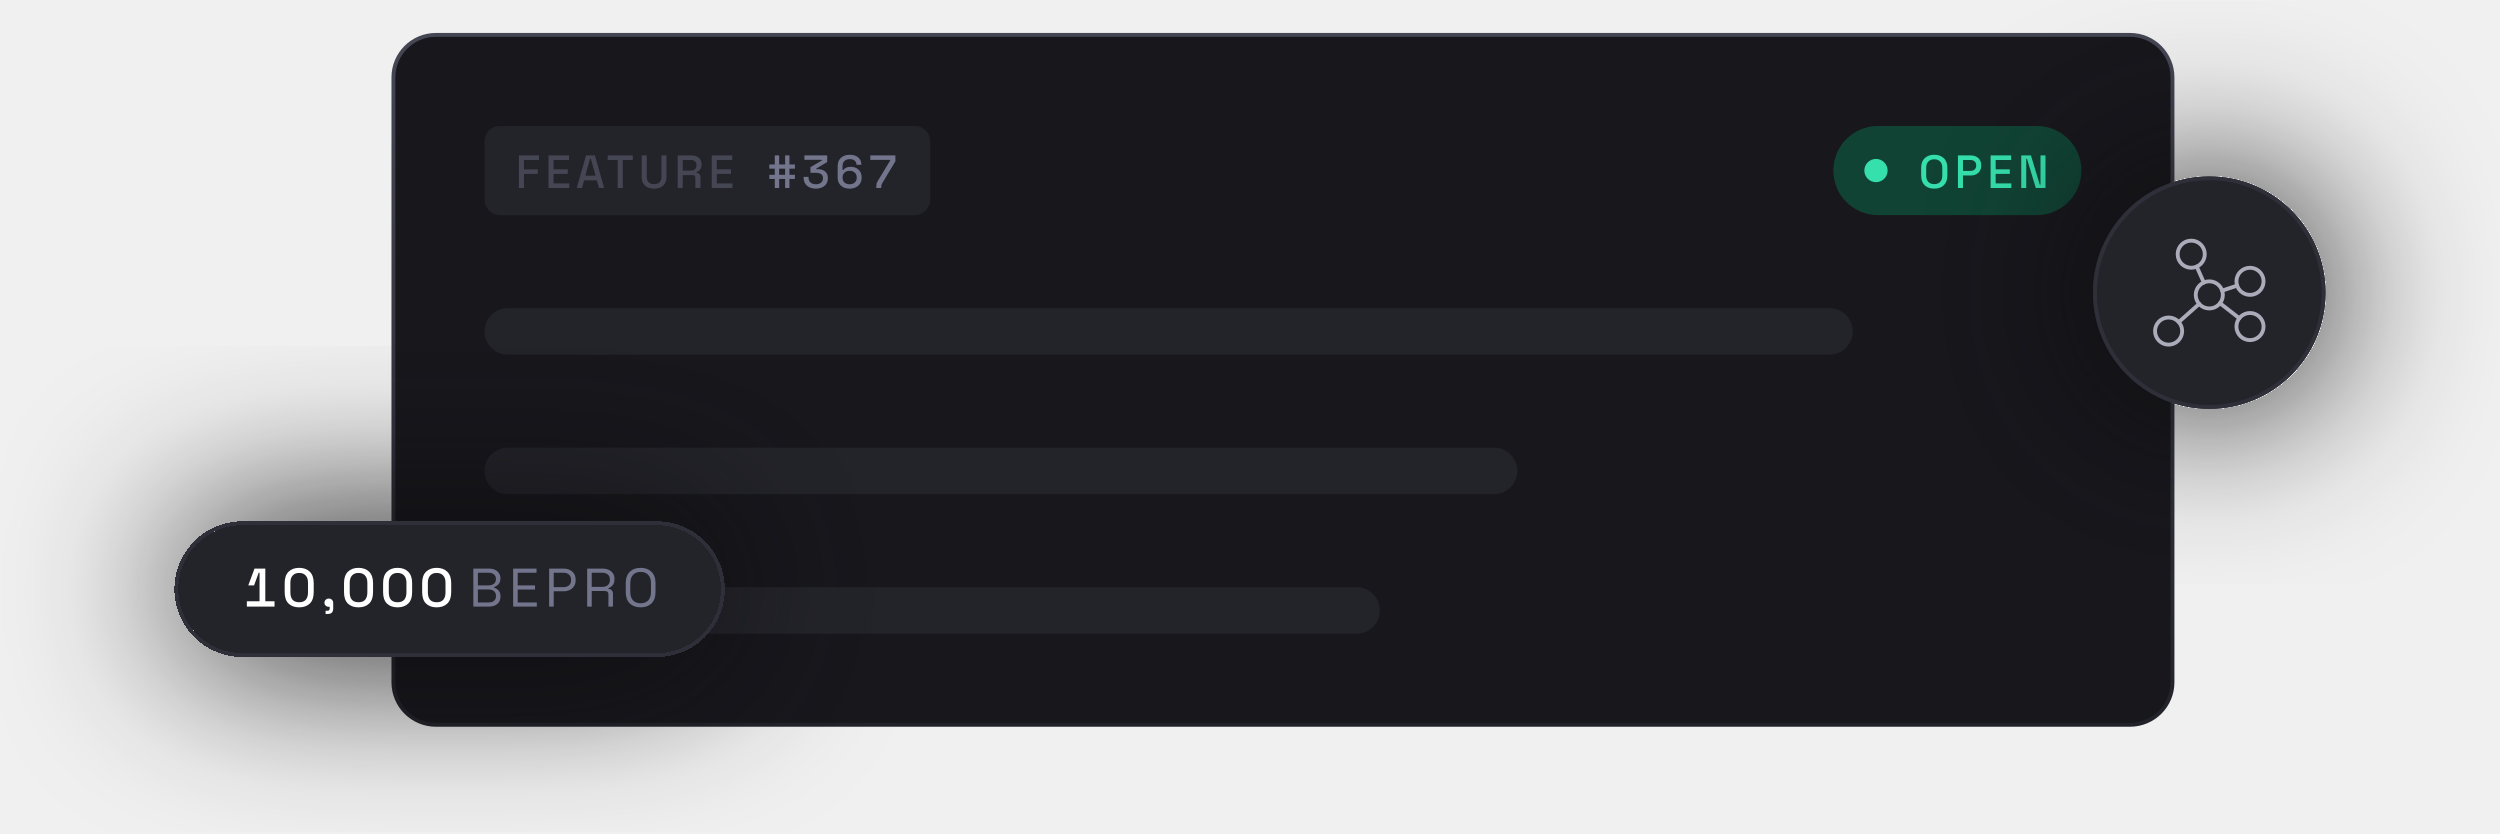
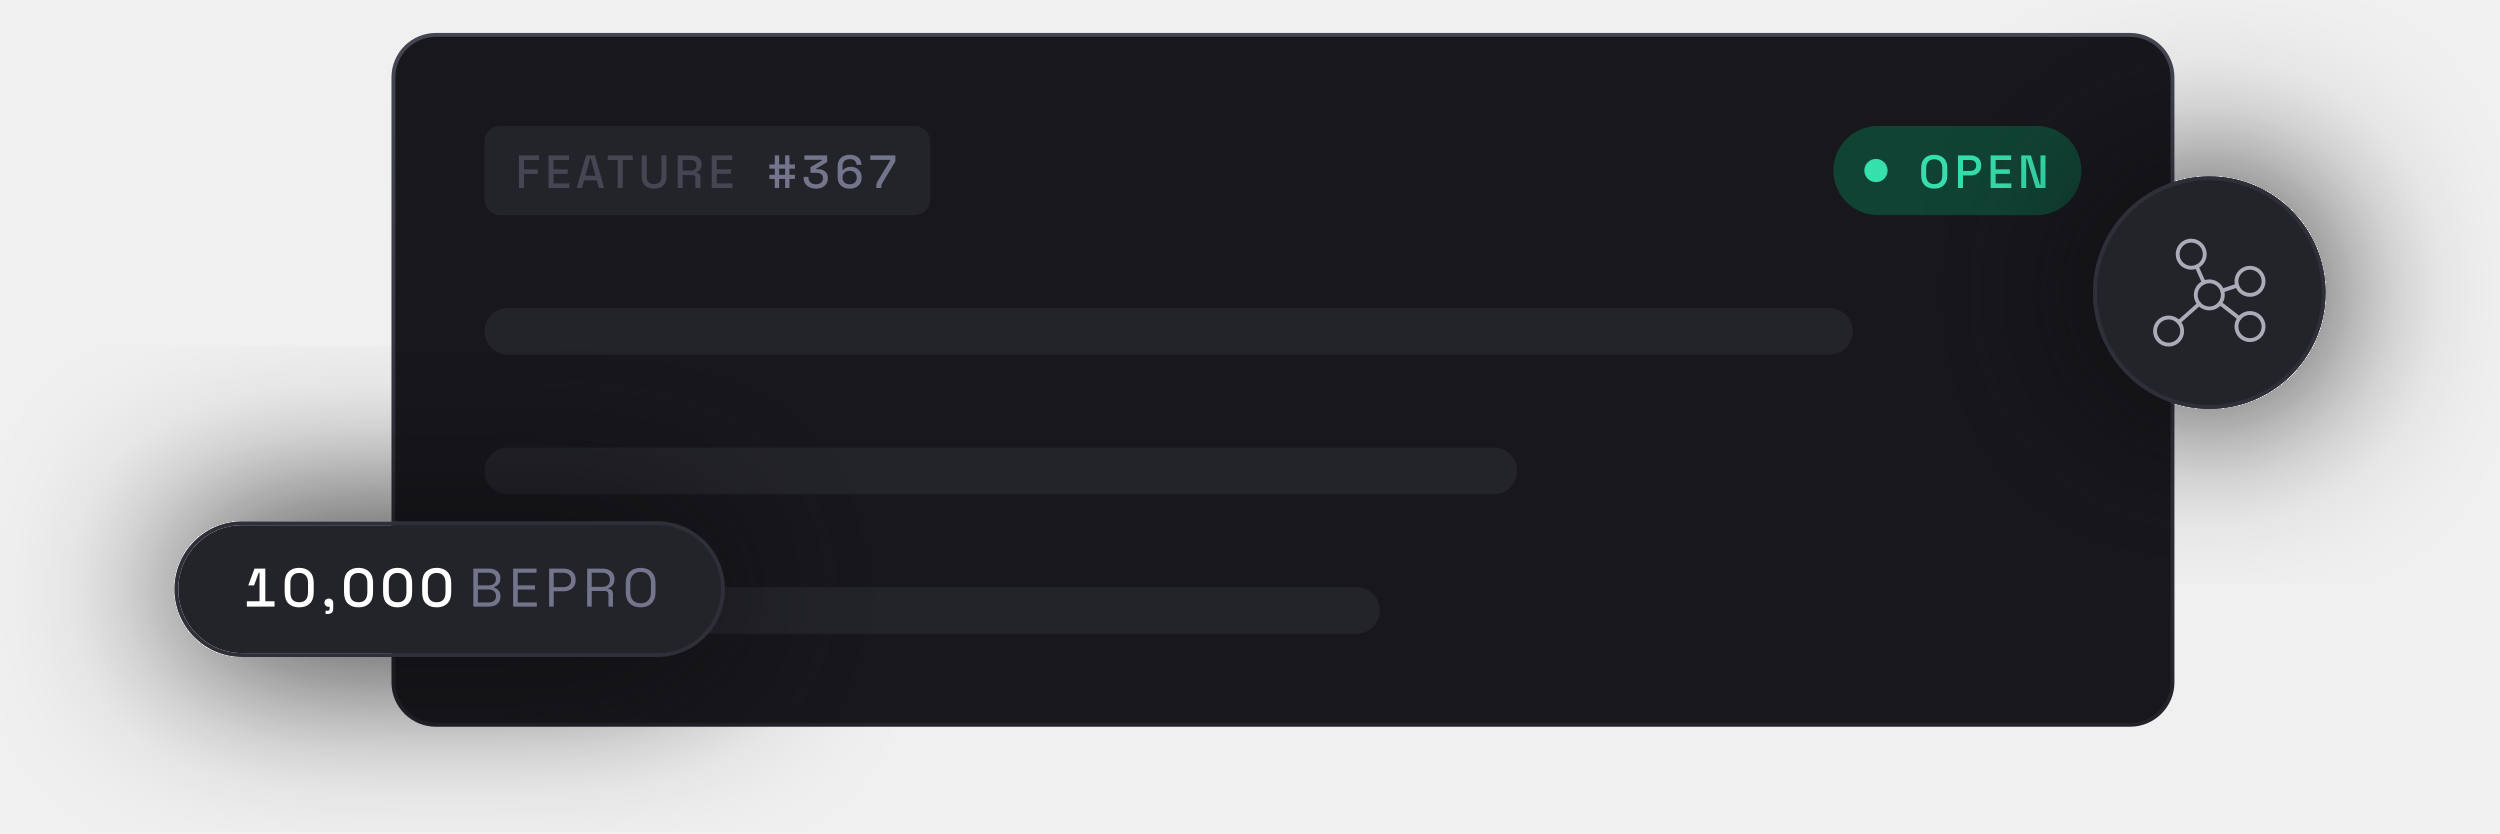
<svg xmlns="http://www.w3.org/2000/svg" width="645" height="215" viewBox="0 0 645 215" fill="none">
  <rect x="101.5" y="9" width="459" height="178" rx="10.961" fill="#17171C" />
  <rect x="125" y="32.5" width="115" height="23" rx="4" fill="#23232A" />
  <path d="M133.876 48.5V40.1H139.06V41.276H135.172V43.7H138.748V44.876H135.172V48.5H133.876ZM141.521 48.5V40.1H146.813V41.276H142.817V43.688H146.477V44.864H142.817V47.324H146.873V48.5H141.521ZM148.8 48.5L151.2 40.1H153.48L155.868 48.5H154.536L153.984 46.52H150.696L150.144 48.5H148.8ZM151.02 45.32H153.66L152.436 40.904H152.244L151.02 45.32ZM159.367 48.5V41.276H156.787V40.1H163.243V41.276H160.663V48.5H159.367ZM168.761 48.668C168.097 48.668 167.525 48.548 167.045 48.308C166.573 48.068 166.205 47.724 165.941 47.276C165.685 46.82 165.557 46.268 165.557 45.62V40.1H166.865V45.656C166.865 46.248 167.029 46.704 167.357 47.024C167.685 47.344 168.153 47.504 168.761 47.504C169.369 47.504 169.837 47.344 170.165 47.024C170.493 46.704 170.657 46.248 170.657 45.656V40.1H171.953V45.62C171.953 46.268 171.825 46.82 171.569 47.276C171.313 47.724 170.945 48.068 170.465 48.308C169.985 48.548 169.417 48.668 168.761 48.668ZM174.845 48.5V40.1H178.373C178.893 40.1 179.349 40.192 179.741 40.376C180.141 40.552 180.449 40.808 180.665 41.144C180.889 41.48 181.001 41.88 181.001 42.344V42.476C181.001 43.004 180.873 43.428 180.617 43.748C180.369 44.06 180.065 44.28 179.705 44.408V44.6C180.009 44.616 180.253 44.72 180.437 44.912C180.621 45.096 180.713 45.364 180.713 45.716V48.5H179.405V45.896C179.405 45.68 179.349 45.508 179.237 45.38C179.125 45.252 178.945 45.188 178.697 45.188H176.141V48.5H174.845ZM176.141 44.012H178.229C178.693 44.012 179.053 43.896 179.309 43.664C179.565 43.424 179.693 43.1 179.693 42.692V42.596C179.693 42.188 179.565 41.868 179.309 41.636C179.061 41.396 178.701 41.276 178.229 41.276H176.141V44.012ZM183.627 48.5V40.1H188.919V41.276H184.923V43.688H188.583V44.864H184.923V47.324H188.979V48.5H183.627Z" fill="#454654" />
  <path d="M199.896 48.5V46.16H198.492V45.092H199.896V43.508H198.492V42.44H199.896V40.1H201.024V42.44H202.56V40.1H203.676V42.44H205.092V43.508H203.676V45.092H205.092V46.16H203.676V48.5H202.56V46.16H201.024V48.5H199.896ZM201.024 45.092H202.56V43.508H201.024V45.092ZM210.502 48.668C209.886 48.668 209.338 48.556 208.858 48.332C208.378 48.108 208.002 47.784 207.73 47.36C207.466 46.936 207.334 46.432 207.334 45.848V45.632H208.594V45.824C208.594 46.352 208.766 46.772 209.11 47.084C209.462 47.388 209.926 47.54 210.502 47.54C211.078 47.54 211.526 47.396 211.846 47.108C212.166 46.82 212.326 46.456 212.326 46.016V45.908C212.326 45.596 212.25 45.344 212.098 45.152C211.946 44.96 211.742 44.82 211.486 44.732C211.23 44.636 210.942 44.588 210.622 44.588H209.098V43.136L212.05 41.396V41.228H207.538V40.1H213.418V41.804L210.598 43.484V43.652H211.114C211.538 43.652 211.938 43.732 212.314 43.892C212.69 44.052 212.994 44.296 213.226 44.624C213.466 44.952 213.586 45.368 213.586 45.872V46.016C213.586 46.552 213.458 47.02 213.202 47.42C212.946 47.812 212.586 48.12 212.122 48.344C211.658 48.56 211.118 48.668 210.502 48.668ZM219.191 48.668C218.583 48.668 218.047 48.552 217.583 48.32C217.119 48.08 216.759 47.748 216.503 47.324C216.247 46.9 216.119 46.408 216.119 45.848V42.944C216.119 42.288 216.247 41.736 216.503 41.288C216.767 40.84 217.135 40.504 217.607 40.28C218.079 40.048 218.627 39.932 219.251 39.932C219.867 39.932 220.399 40.04 220.847 40.256C221.295 40.464 221.639 40.764 221.879 41.156C222.119 41.54 222.239 41.992 222.239 42.512H220.967C220.967 42.096 220.827 41.752 220.547 41.48C220.275 41.2 219.843 41.06 219.251 41.06C218.651 41.06 218.187 41.22 217.859 41.54C217.539 41.852 217.379 42.288 217.379 42.848V43.856H217.571C217.707 43.664 217.927 43.48 218.231 43.304C218.543 43.128 218.983 43.04 219.551 43.04C220.047 43.04 220.503 43.148 220.919 43.364C221.335 43.58 221.667 43.888 221.915 44.288C222.171 44.688 222.299 45.172 222.299 45.74V45.884C222.299 46.436 222.167 46.924 221.903 47.348C221.639 47.764 221.271 48.088 220.799 48.32C220.335 48.552 219.799 48.668 219.191 48.668ZM219.203 47.54C219.763 47.54 220.207 47.388 220.535 47.084C220.871 46.78 221.039 46.372 221.039 45.86V45.764C221.039 45.42 220.963 45.124 220.811 44.876C220.659 44.62 220.443 44.42 220.163 44.276C219.891 44.132 219.571 44.06 219.203 44.06C218.843 44.06 218.523 44.132 218.243 44.276C217.971 44.42 217.759 44.62 217.607 44.876C217.455 45.124 217.379 45.42 217.379 45.764V45.86C217.379 46.372 217.543 46.78 217.871 47.084C218.207 47.388 218.651 47.54 219.203 47.54ZM226.081 48.5V48.2C226.081 47.896 226.101 47.644 226.141 47.444C226.181 47.236 226.285 46.996 226.453 46.724L229.669 41.408V41.24H224.545V40.1H231.013V41.612L227.629 47.252C227.525 47.428 227.453 47.588 227.413 47.732C227.381 47.868 227.365 48.04 227.365 48.248V48.5H226.081Z" fill="#73758C" />
  <rect x="473" y="32.5" width="64" height="23" rx="11.5" fill="#104334" />
  <circle cx="484" cy="44" r="3" fill="#35E0AD" />
  <path d="M499.032 48.668C498 48.668 497.18 48.38 496.572 47.804C495.964 47.22 495.66 46.38 495.66 45.284V43.316C495.66 42.22 495.964 41.384 496.572 40.808C497.18 40.224 498 39.932 499.032 39.932C500.064 39.932 500.884 40.224 501.492 40.808C502.108 41.384 502.416 42.22 502.416 43.316V45.284C502.416 46.38 502.108 47.22 501.492 47.804C500.884 48.38 500.064 48.668 499.032 48.668ZM499.032 47.504C499.696 47.504 500.208 47.312 500.568 46.928C500.928 46.536 501.108 46.004 501.108 45.332V43.268C501.108 42.596 500.928 42.068 500.568 41.684C500.208 41.292 499.696 41.096 499.032 41.096C498.384 41.096 497.876 41.292 497.508 41.684C497.14 42.068 496.956 42.596 496.956 43.268V45.332C496.956 46.004 497.14 46.536 497.508 46.928C497.876 47.312 498.384 47.504 499.032 47.504ZM505.15 48.5V40.1H508.486C508.998 40.1 509.454 40.204 509.854 40.412C510.262 40.612 510.578 40.9 510.802 41.276C511.034 41.644 511.15 42.088 511.15 42.608V42.764C511.15 43.284 511.03 43.732 510.79 44.108C510.558 44.484 510.242 44.772 509.842 44.972C509.442 45.172 508.99 45.272 508.486 45.272H506.446V48.5H505.15ZM506.446 44.096H508.354C508.81 44.096 509.174 43.976 509.446 43.736C509.718 43.496 509.854 43.168 509.854 42.752V42.632C509.854 42.208 509.718 41.876 509.446 41.636C509.174 41.396 508.81 41.276 508.354 41.276H506.446V44.096ZM513.581 48.5V40.1H518.873V41.276H514.877V43.688H518.537V44.864H514.877V47.324H518.933V48.5H513.581ZM521.484 48.5V40.1H523.98L526.26 47.636H526.452V40.1H527.736V48.5H525.24L522.96 40.952H522.768V48.5H521.484Z" fill="#35E0AD" />
  <rect x="125" y="79.5" width="353" height="12" rx="6" fill="#23232A" />
  <rect x="125" y="115.5" width="266.461" height="12" rx="6" fill="#23232A" />
  <rect x="125" y="151.5" width="231" height="12" rx="6" fill="#23232A" />
  <rect x="101.5" y="9" width="459" height="178" rx="10.961" stroke="url(#paint0_linear_289_2631)" />
  <g filter="url(#filter0_d_289_2631)">
-     <rect x="46" y="135.5" width="140" height="33" rx="16.5" fill="#23232A" shape-rendering="crispEdges" />
+     <rect x="46" y="135.5" width="140" height="33" rx="16.5" fill="#23232A" shape-rendering="geometricPrecision" />
    <path d="M66.964 156.5V147.764H66.74L65.55 151.04H64.052L65.662 146.7H68.448V156.5H66.964ZM63.688 156.5V155.128H70.828V156.5H63.688ZM77.185 156.696C76.047 156.696 75.137 156.374 74.455 155.73C73.783 155.077 73.447 154.097 73.447 152.79V150.41C73.447 149.131 73.783 148.161 74.455 147.498C75.137 146.835 76.047 146.504 77.185 146.504C78.333 146.504 79.243 146.835 79.915 147.498C80.597 148.161 80.937 149.131 80.937 150.41V152.79C80.937 154.097 80.597 155.077 79.915 155.73C79.243 156.374 78.333 156.696 77.185 156.696ZM77.185 155.38C77.96 155.38 78.534 155.161 78.907 154.722C79.281 154.274 79.467 153.649 79.467 152.846V150.326C79.467 149.523 79.267 148.907 78.865 148.478C78.464 148.039 77.904 147.82 77.185 147.82C76.457 147.82 75.897 148.044 75.505 148.492C75.113 148.931 74.917 149.542 74.917 150.326V152.846C74.917 153.667 75.104 154.297 75.477 154.736C75.86 155.165 76.429 155.38 77.185 155.38ZM84.005 158.404V157.578H84.481C84.864 157.578 85.055 157.387 85.055 157.004V156.556H84.845C84.518 156.556 84.248 156.458 84.033 156.262C83.818 156.066 83.711 155.819 83.711 155.52C83.711 155.193 83.818 154.932 84.033 154.736C84.248 154.531 84.518 154.428 84.845 154.428C85.172 154.428 85.438 154.535 85.643 154.75C85.858 154.955 85.965 155.226 85.965 155.562V157.018C85.965 157.942 85.503 158.404 84.579 158.404H84.005ZM92.495 156.696C91.356 156.696 90.446 156.374 89.765 155.73C89.093 155.077 88.757 154.097 88.757 152.79V150.41C88.757 149.131 89.093 148.161 89.765 147.498C90.446 146.835 91.356 146.504 92.495 146.504C93.643 146.504 94.553 146.835 95.225 147.498C95.906 148.161 96.247 149.131 96.247 150.41V152.79C96.247 154.097 95.906 155.077 95.225 155.73C94.553 156.374 93.643 156.696 92.495 156.696ZM92.495 155.38C93.27 155.38 93.844 155.161 94.217 154.722C94.59 154.274 94.777 153.649 94.777 152.846V150.326C94.777 149.523 94.576 148.907 94.175 148.478C93.774 148.039 93.214 147.82 92.495 147.82C91.767 147.82 91.207 148.044 90.815 148.492C90.423 148.931 90.227 149.542 90.227 150.326V152.846C90.227 153.667 90.414 154.297 90.787 154.736C91.17 155.165 91.739 155.38 92.495 155.38ZM102.577 156.696C101.438 156.696 100.528 156.374 99.847 155.73C99.175 155.077 98.839 154.097 98.839 152.79V150.41C98.839 149.131 99.175 148.161 99.847 147.498C100.528 146.835 101.438 146.504 102.577 146.504C103.725 146.504 104.635 146.835 105.307 147.498C105.988 148.161 106.329 149.131 106.329 150.41V152.79C106.329 154.097 105.988 155.077 105.307 155.73C104.635 156.374 103.725 156.696 102.577 156.696ZM102.577 155.38C103.351 155.38 103.925 155.161 104.299 154.722C104.672 154.274 104.859 153.649 104.859 152.846V150.326C104.859 149.523 104.658 148.907 104.257 148.478C103.855 148.039 103.295 147.82 102.577 147.82C101.849 147.82 101.289 148.044 100.897 148.492C100.505 148.931 100.309 149.542 100.309 150.326V152.846C100.309 153.667 100.495 154.297 100.869 154.736C101.251 155.165 101.821 155.38 102.577 155.38ZM112.658 156.696C111.52 156.696 110.61 156.374 109.928 155.73C109.256 155.077 108.92 154.097 108.92 152.79V150.41C108.92 149.131 109.256 148.161 109.928 147.498C110.61 146.835 111.52 146.504 112.658 146.504C113.806 146.504 114.716 146.835 115.388 147.498C116.07 148.161 116.41 149.131 116.41 150.41V152.79C116.41 154.097 116.07 155.077 115.388 155.73C114.716 156.374 113.806 156.696 112.658 156.696ZM112.658 155.38C113.433 155.38 114.007 155.161 114.38 154.722C114.754 154.274 114.94 153.649 114.94 152.846V150.326C114.94 149.523 114.74 148.907 114.338 148.478C113.937 148.039 113.377 147.82 112.658 147.82C111.93 147.82 111.37 148.044 110.978 148.492C110.586 148.931 110.39 149.542 110.39 150.326V152.846C110.39 153.667 110.577 154.297 110.95 154.736C111.333 155.165 111.902 155.38 112.658 155.38Z" fill="white" />
    <path d="M122.12 156.5V146.7H126.194C126.763 146.7 127.267 146.803 127.706 147.008C128.145 147.213 128.485 147.503 128.728 147.876C128.98 148.24 129.106 148.669 129.106 149.164V149.276C129.106 149.733 129.017 150.111 128.84 150.41C128.672 150.699 128.462 150.928 128.21 151.096C127.967 151.255 127.729 151.371 127.496 151.446V151.642C127.729 151.698 127.972 151.81 128.224 151.978C128.476 152.137 128.686 152.365 128.854 152.664C129.031 152.963 129.12 153.341 129.12 153.798V153.938C129.12 154.47 128.994 154.932 128.742 155.324C128.49 155.707 128.14 156.001 127.692 156.206C127.253 156.402 126.749 156.5 126.18 156.5H122.12ZM123.296 155.436H126.054C126.67 155.436 127.141 155.291 127.468 155.002C127.795 154.713 127.958 154.321 127.958 153.826V153.7C127.958 153.205 127.795 152.813 127.468 152.524C127.141 152.235 126.67 152.09 126.054 152.09H123.296V155.436ZM123.296 151.026H126.082C126.651 151.026 127.104 150.886 127.44 150.606C127.776 150.317 127.944 149.939 127.944 149.472V149.332C127.944 148.856 127.776 148.478 127.44 148.198C127.104 147.909 126.651 147.764 126.082 147.764H123.296V151.026ZM132.393 156.5V146.7H138.427V147.764H133.569V151.04H138.035V152.104H133.569V155.436H138.497V156.5H132.393ZM141.682 156.5V146.7H145.434C146.022 146.7 146.544 146.817 147.002 147.05C147.468 147.274 147.837 147.596 148.108 148.016C148.378 148.436 148.514 148.945 148.514 149.542V149.724C148.514 150.312 148.374 150.821 148.094 151.25C147.823 151.67 147.454 151.992 146.988 152.216C146.521 152.44 146.003 152.552 145.434 152.552H142.858V156.5H141.682ZM142.858 151.488H145.308C145.933 151.488 146.428 151.334 146.792 151.026C147.156 150.709 147.338 150.265 147.338 149.696V149.556C147.338 148.987 147.156 148.548 146.792 148.24C146.437 147.923 145.942 147.764 145.308 147.764H142.858V151.488ZM151.49 156.5V146.7H155.452C156.059 146.7 156.591 146.807 157.048 147.022C157.515 147.227 157.879 147.526 158.14 147.918C158.401 148.301 158.532 148.763 158.532 149.304V149.458C158.532 150.102 158.378 150.611 158.07 150.984C157.762 151.357 157.398 151.609 156.978 151.74V151.936C157.314 151.945 157.589 152.057 157.804 152.272C158.028 152.477 158.14 152.79 158.14 153.21V156.5H156.978V153.35C156.978 153.07 156.899 152.855 156.74 152.706C156.591 152.557 156.362 152.482 156.054 152.482H152.666V156.5H151.49ZM152.666 151.418H155.34C155.984 151.418 156.479 151.264 156.824 150.956C157.179 150.639 157.356 150.2 157.356 149.64V149.542C157.356 148.982 157.183 148.548 156.838 148.24C156.493 147.923 155.993 147.764 155.34 147.764H152.666V151.418ZM165.278 156.696C164.111 156.696 163.178 156.36 162.478 155.688C161.787 155.007 161.442 154.017 161.442 152.72V150.48C161.442 149.183 161.787 148.198 162.478 147.526C163.178 146.845 164.111 146.504 165.278 146.504C166.454 146.504 167.387 146.845 168.078 147.526C168.778 148.198 169.128 149.183 169.128 150.48V152.72C169.128 154.017 168.778 155.007 168.078 155.688C167.387 156.36 166.454 156.696 165.278 156.696ZM165.278 155.646C166.127 155.646 166.785 155.394 167.252 154.89C167.719 154.377 167.952 153.667 167.952 152.762V150.438C167.952 149.533 167.719 148.828 167.252 148.324C166.785 147.811 166.127 147.554 165.278 147.554C164.438 147.554 163.785 147.811 163.318 148.324C162.851 148.828 162.618 149.533 162.618 150.438V152.762C162.618 153.667 162.851 154.377 163.318 154.89C163.785 155.394 164.438 155.646 165.278 155.646Z" fill="#73758C" />
-     <rect x="45.5" y="135" width="141" height="34" rx="17" stroke="#2E2F38" shape-rendering="crispEdges" />
+     <rect x="45.5" y="135" width="141" height="34" rx="17" stroke="#2E2F38" shape-rendering="geometricPrecision" />
  </g>
  <g filter="url(#filter1_d_289_2631)">
    <rect x="540" y="45.5" width="60" height="60" rx="30" fill="#23232A" />
    <path d="M570 79.583C571.933 79.583 573.5 78.016 573.5 76.083C573.5 74.15 571.933 72.583 570 72.583C568.067 72.583 566.5 74.15 566.5 76.083C566.5 78.016 568.067 79.583 570 79.583Z" stroke="#ABACBA" strokeWidth="1.2" stroke-linecap="round" stroke-linejoin="round" />
    <path d="M565.333 69.083C567.266 69.083 568.833 67.516 568.833 65.583C568.833 63.65 567.266 62.083 565.333 62.083C563.4 62.083 561.833 63.65 561.833 65.583C561.833 67.516 563.4 69.083 565.333 69.083Z" stroke="#ABACBA" strokeWidth="1.2" stroke-linecap="round" stroke-linejoin="round" />
    <path d="M580.5 76.083C582.433 76.083 584 74.516 584 72.583C584 70.65 582.433 69.083 580.5 69.083C578.567 69.083 577 70.65 577 72.583C577 74.516 578.567 76.083 580.5 76.083Z" stroke="#ABACBA" strokeWidth="1.2" stroke-linecap="round" stroke-linejoin="round" />
    <path d="M580.5 87.75C582.433 87.75 584 86.183 584 84.25C584 82.317 582.433 80.75 580.5 80.75C578.567 80.75 577 82.317 577 84.25C577 86.183 578.567 87.75 580.5 87.75Z" stroke="#ABACBA" strokeWidth="1.2" stroke-linecap="round" stroke-linejoin="round" />
    <path d="M559.5 88.916C561.433 88.916 563 87.35 563 85.416C563 83.484 561.433 81.916 559.5 81.916C557.567 81.916 556 83.484 556 85.416C556 87.35 557.567 88.916 559.5 88.916Z" stroke="#ABACBA" strokeWidth="1.2" stroke-linecap="round" stroke-linejoin="round" />
    <path d="M568.586 72.889L566.748 68.777" stroke="#ABACBA" strokeWidth="1.2" stroke-linecap="round" stroke-linejoin="round" />
    <path d="M577.175 73.692L573.325 74.975" stroke="#ABACBA" strokeWidth="1.2" stroke-linecap="round" stroke-linejoin="round" />
    <path d="M577.744 82.106L572.756 78.227" stroke="#ABACBA" strokeWidth="1.2" stroke-linecap="round" stroke-linejoin="round" />
    <path d="M567.39 78.402L562.11 83.098" stroke="#ABACBA" strokeWidth="1.2" stroke-linecap="round" stroke-linejoin="round" />
    <rect x="540.5" y="46" width="59" height="59" rx="29.5" stroke="#2E2F38" />
  </g>
  <defs>
    <filter id="filter0_d_289_2631" x="0" y="89.5" width="232" height="125" filterUnits="userSpaceOnUse" color-interpolation-filters="sRGB">
      <feFlood flood-opacity="0" result="BackgroundImageFix" />
      <feColorMatrix in="SourceAlpha" type="matrix" values="0 0 0 0 0 0 0 0 0 0 0 0 0 0 0 0 0 0 127 0" result="hardAlpha" />
      <feOffset />
      <feGaussianBlur stdDeviation="22.5" />
      <feComposite in2="hardAlpha" operator="out" />
      <feColorMatrix type="matrix" values="0 0 0 0 0.047 0 0 0 0 0.047 0 0 0 0 0.055 0 0 0 1 0" />
      <feBlend mode="normal" in2="BackgroundImageFix" result="effect1_dropShadow_289_2631" />
      <feBlend mode="normal" in="SourceGraphic" in2="effect1_dropShadow_289_2631" result="shape" />
    </filter>
    <filter id="filter1_d_289_2631" x="495" y="0.5" width="150" height="150" filterUnits="userSpaceOnUse" color-interpolation-filters="sRGB">
      <feFlood flood-opacity="0" result="BackgroundImageFix" />
      <feColorMatrix in="SourceAlpha" type="matrix" values="0 0 0 0 0 0 0 0 0 0 0 0 0 0 0 0 0 0 127 0" result="hardAlpha" />
      <feOffset />
      <feGaussianBlur stdDeviation="22.5" />
      <feComposite in2="hardAlpha" operator="out" />
      <feColorMatrix type="matrix" values="0 0 0 0 0.047 0 0 0 0 0.047 0 0 0 0 0.055 0 0 0 1 0" />
      <feBlend mode="normal" in2="BackgroundImageFix" result="effect1_dropShadow_289_2631" />
      <feBlend mode="normal" in="SourceGraphic" in2="effect1_dropShadow_289_2631" result="shape" />
    </filter>
    <linearGradient id="paint0_linear_289_2631" x1="345.011" y1="8.5" x2="345.011" y2="187.5" gradientUnits="userSpaceOnUse">
      <stop stop-color="#454654" />
      <stop offset="1" stop-color="#22232A" />
    </linearGradient>
  </defs>
</svg>
